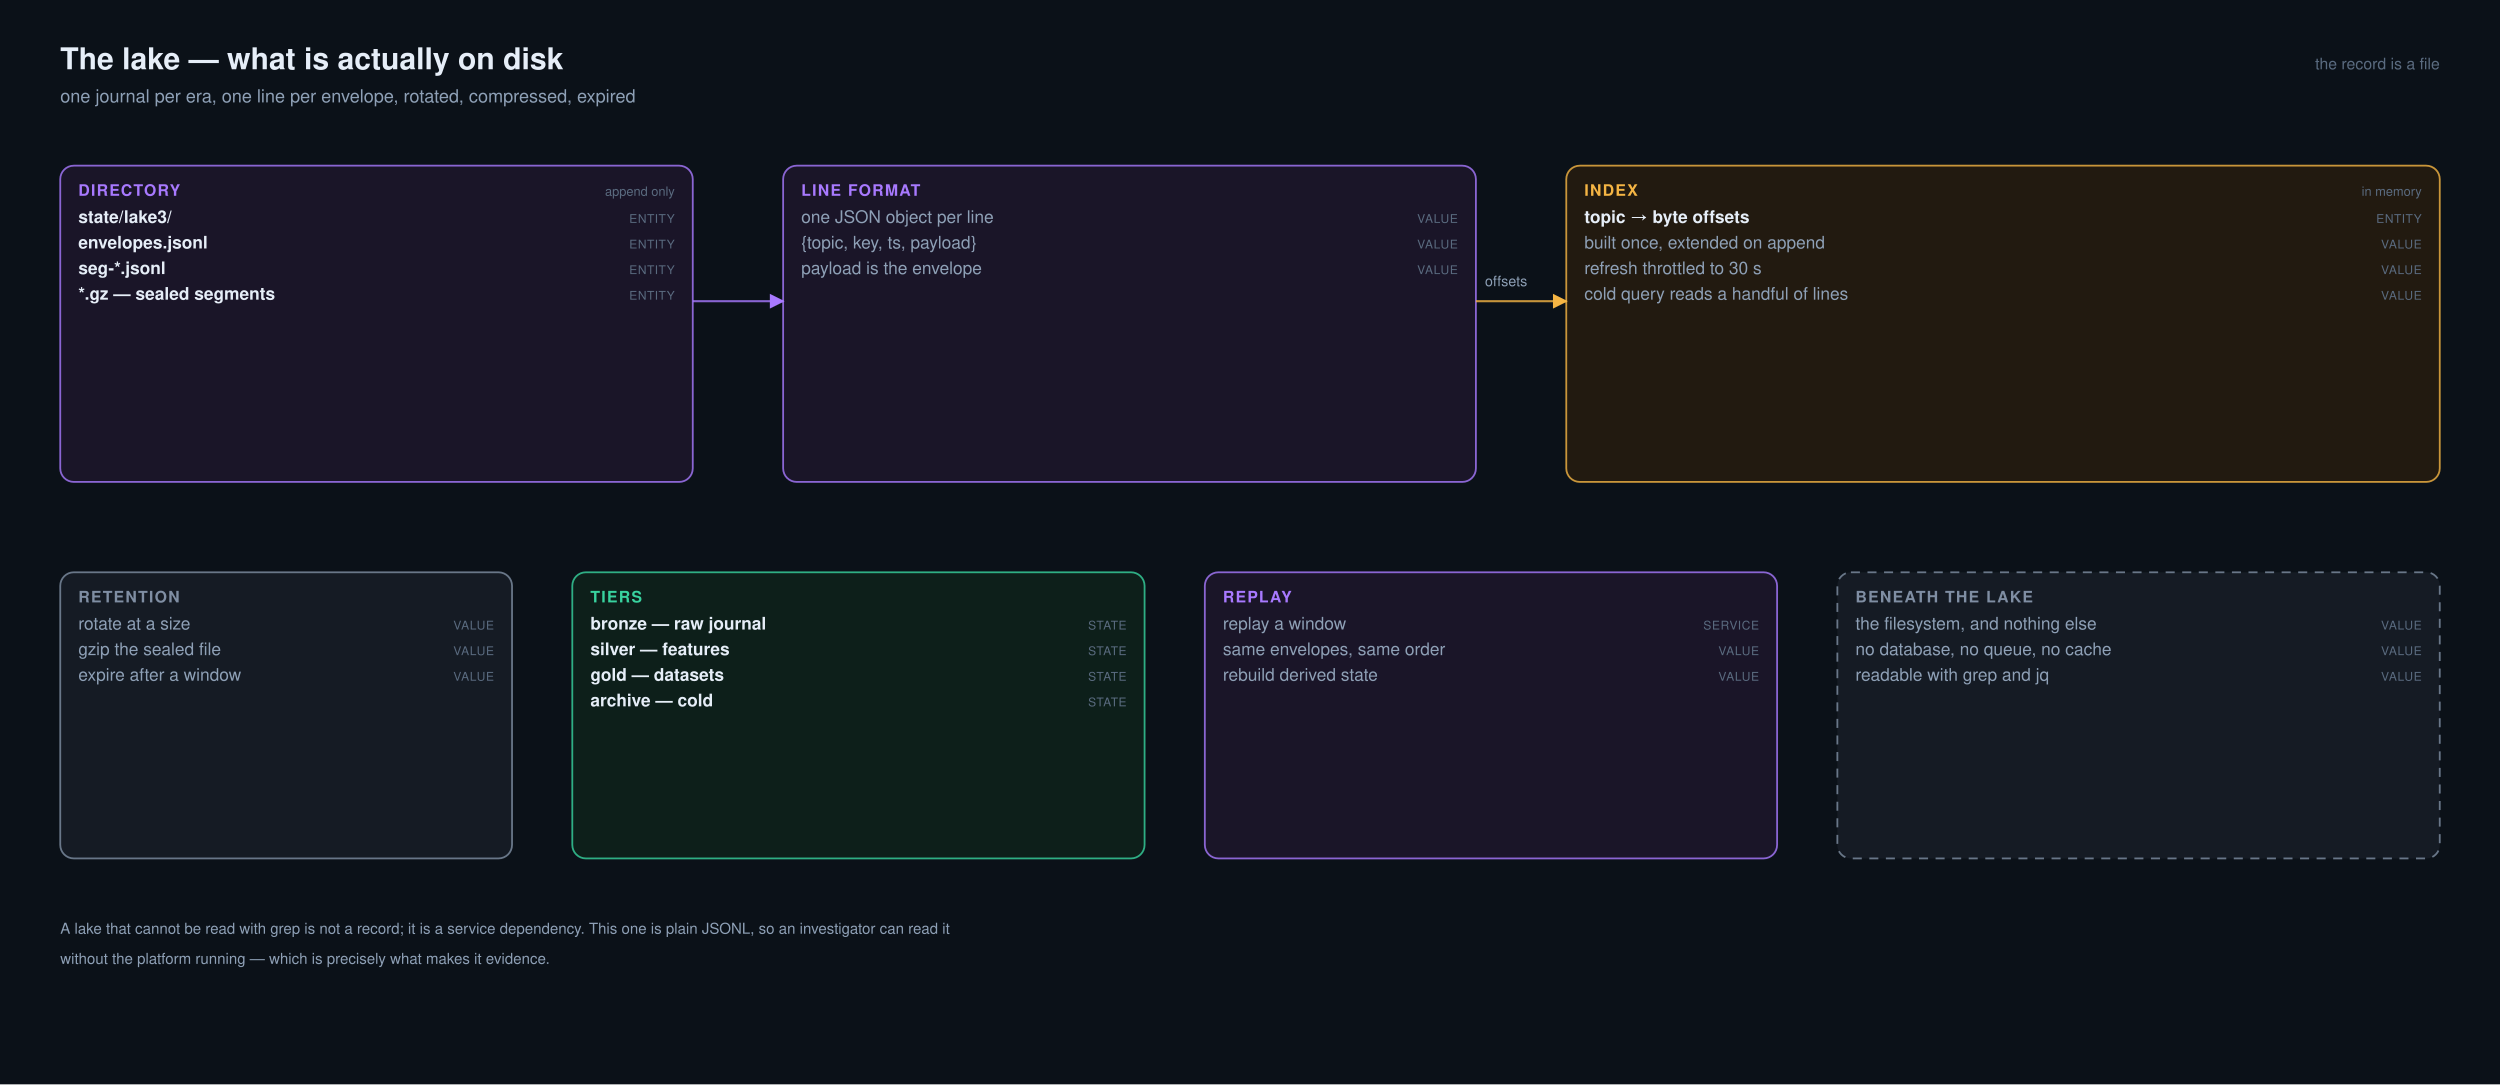
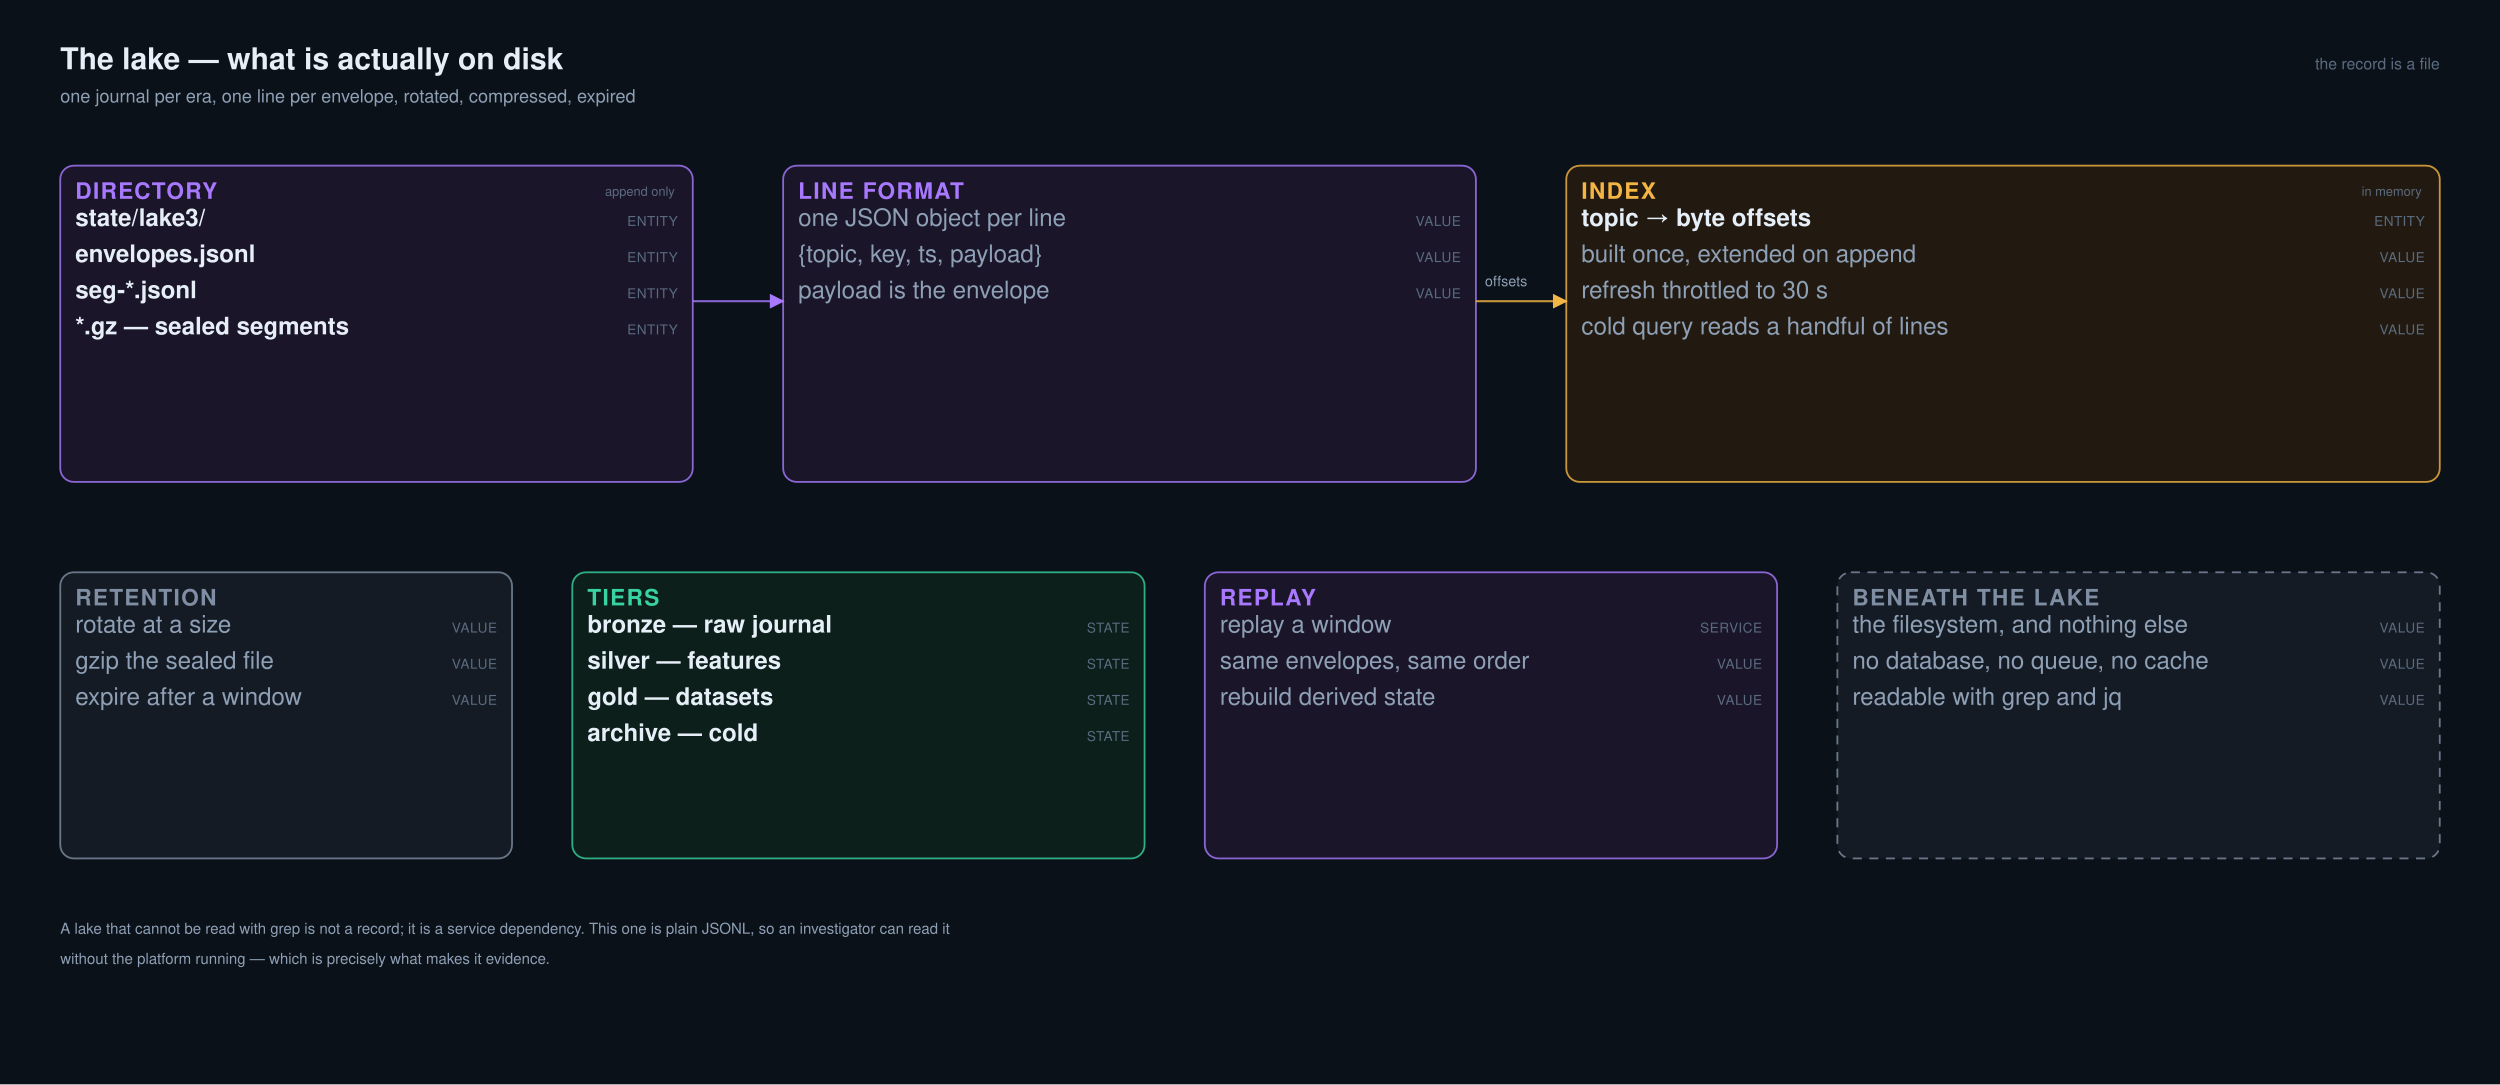
<svg xmlns="http://www.w3.org/2000/svg" width="1660" height="720" viewBox="0 0 1660 720" font-family="-apple-system, BlinkMacSystemFont, Helvetica, Arial, sans-serif">
  <rect width="1660" height="720" fill="#0b1118" />
  <marker id="a-market" viewBox="0 0 10 10" refX="9" refY="5" markerWidth="7" markerHeight="7" orient="auto-start-reverse">
    <path d="M 0 0 L 10 5 L 0 10 z" fill="#4f9bff" />
  </marker>
  <marker id="a-intel" viewBox="0 0 10 10" refX="9" refY="5" markerWidth="7" markerHeight="7" orient="auto-start-reverse">
    <path d="M 0 0 L 10 5 L 0 10 z" fill="#38d39f" />
  </marker>
  <marker id="a-model" viewBox="0 0 10 10" refX="9" refY="5" markerWidth="7" markerHeight="7" orient="auto-start-reverse">
    <path d="M 0 0 L 10 5 L 0 10 z" fill="#f5b544" />
  </marker>
  <marker id="a-risk" viewBox="0 0 10 10" refX="9" refY="5" markerWidth="7" markerHeight="7" orient="auto-start-reverse">
    <path d="M 0 0 L 10 5 L 0 10 z" fill="#ef6b6b" />
  </marker>
  <marker id="a-evidence" viewBox="0 0 10 10" refX="9" refY="5" markerWidth="7" markerHeight="7" orient="auto-start-reverse">
    <path d="M 0 0 L 10 5 L 0 10 z" fill="#a879ff" />
  </marker>
  <marker id="a-control" viewBox="0 0 10 10" refX="9" refY="5" markerWidth="7" markerHeight="7" orient="auto-start-reverse">
    <path d="M 0 0 L 10 5 L 0 10 z" fill="#7f8ea3" />
  </marker>
  <text x="40" y="46" fill="#e6eef8" font-size="20" font-weight="700">The lake — what is actually on disk</text>
  <text x="40" y="68" fill="#8ea0b6" font-size="12">one journal per era, one line per envelope, rotated, compressed, expired</text>
  <text x="1620" y="46" fill="#5a6b80" font-size="10.5" text-anchor="end">the record is a file</text>
  <rect x="40" y="110" width="420" height="210" rx="9" fill="#1a1528" stroke="#a879ff" stroke-opacity="0.8" stroke-width="1.2" />
-   <text x="52" y="130" fill="#a879ff" font-size="10.5" font-weight="700" letter-spacing="0.08em">DIRECTORY</text>
+   <text x="50" y="132" fill="#a879ff" font-size="15.0" font-weight="700" letter-spacing="0.06em">DIRECTORY</text>
  <text x="448" y="130" fill="#5a6b80" font-size="8.5" text-anchor="end">append only</text>
-   <text x="52" y="148" fill="#e6eef8" font-size="11.5" font-weight="600">state/lake3/</text>
-   <text x="448" y="148" fill="#5a6b80" font-size="8" text-anchor="end" letter-spacing="0.05em">ENTITY</text>
-   <text x="52" y="165" fill="#e6eef8" font-size="11.5" font-weight="600">envelopes.jsonl</text>
-   <text x="448" y="165" fill="#5a6b80" font-size="8" text-anchor="end" letter-spacing="0.05em">ENTITY</text>
-   <text x="52" y="182" fill="#e6eef8" font-size="11.5" font-weight="600">seg-*.jsonl</text>
-   <text x="448" y="182" fill="#5a6b80" font-size="8" text-anchor="end" letter-spacing="0.05em">ENTITY</text>
-   <text x="52" y="199" fill="#e6eef8" font-size="11.5" font-weight="600">*.gz — sealed segments</text>
-   <text x="448" y="199" fill="#5a6b80" font-size="8" text-anchor="end" letter-spacing="0.05em">ENTITY</text>
+   <text x="50" y="150" fill="#e6eef8" font-size="16.0" font-weight="600">state/lake3/</text>
+   <text x="450" y="150" fill="#5a6b80" font-size="9" text-anchor="end" letter-spacing="0.04em">ENTITY</text>
+   <text x="50" y="174.0" fill="#e6eef8" font-size="16.0" font-weight="600">envelopes.jsonl</text>
+   <text x="450" y="174.0" fill="#5a6b80" font-size="9" text-anchor="end" letter-spacing="0.04em">ENTITY</text>
+   <text x="50" y="198.0" fill="#e6eef8" font-size="16.0" font-weight="600">seg-*.jsonl</text>
+   <text x="450" y="198.0" fill="#5a6b80" font-size="9" text-anchor="end" letter-spacing="0.04em">ENTITY</text>
+   <text x="50" y="222.0" fill="#e6eef8" font-size="16.0" font-weight="600">*.gz — sealed segments</text>
+   <text x="450" y="222.0" fill="#5a6b80" font-size="9" text-anchor="end" letter-spacing="0.04em">ENTITY</text>
  <rect x="520" y="110" width="460" height="210" rx="9" fill="#1a1528" stroke="#a879ff" stroke-opacity="0.8" stroke-width="1.2" />
-   <text x="532" y="130" fill="#a879ff" font-size="10.5" font-weight="700" letter-spacing="0.08em">LINE FORMAT</text>
-   <text x="532" y="148" fill="#8ea0b6" font-size="11.5" font-weight="400">one JSON object per line</text>
-   <text x="968" y="148" fill="#5a6b80" font-size="8" text-anchor="end" letter-spacing="0.05em">VALUE</text>
-   <text x="532" y="165" fill="#8ea0b6" font-size="11.5" font-weight="400">{topic, key, ts, payload}</text>
-   <text x="968" y="165" fill="#5a6b80" font-size="8" text-anchor="end" letter-spacing="0.05em">VALUE</text>
-   <text x="532" y="182" fill="#8ea0b6" font-size="11.5" font-weight="400">payload is the envelope</text>
-   <text x="968" y="182" fill="#5a6b80" font-size="8" text-anchor="end" letter-spacing="0.05em">VALUE</text>
+   <text x="530" y="132" fill="#a879ff" font-size="15.0" font-weight="700" letter-spacing="0.06em">LINE FORMAT</text>
+   <text x="530" y="150" fill="#8ea0b6" font-size="16.0" font-weight="400">one JSON object per line</text>
+   <text x="970" y="150" fill="#5a6b80" font-size="9" text-anchor="end" letter-spacing="0.04em">VALUE</text>
+   <text x="530" y="174.0" fill="#8ea0b6" font-size="16.0" font-weight="400">{topic, key, ts, payload}</text>
+   <text x="970" y="174.0" fill="#5a6b80" font-size="9" text-anchor="end" letter-spacing="0.04em">VALUE</text>
+   <text x="530" y="198.0" fill="#8ea0b6" font-size="16.0" font-weight="400">payload is the envelope</text>
+   <text x="970" y="198.0" fill="#5a6b80" font-size="9" text-anchor="end" letter-spacing="0.04em">VALUE</text>
  <rect x="1040" y="110" width="580" height="210" rx="9" fill="#221a10" stroke="#f5b544" stroke-opacity="0.8" stroke-width="1.2" />
-   <text x="1052" y="130" fill="#f5b544" font-size="10.5" font-weight="700" letter-spacing="0.08em">INDEX</text>
+   <text x="1050" y="132" fill="#f5b544" font-size="15.0" font-weight="700" letter-spacing="0.06em">INDEX</text>
  <text x="1608" y="130" fill="#5a6b80" font-size="8.5" text-anchor="end">in memory</text>
-   <text x="1052" y="148" fill="#e6eef8" font-size="11.5" font-weight="600">topic → byte offsets</text>
-   <text x="1608" y="148" fill="#5a6b80" font-size="8" text-anchor="end" letter-spacing="0.05em">ENTITY</text>
-   <text x="1052" y="165" fill="#8ea0b6" font-size="11.5" font-weight="400">built once, extended on append</text>
-   <text x="1608" y="165" fill="#5a6b80" font-size="8" text-anchor="end" letter-spacing="0.05em">VALUE</text>
-   <text x="1052" y="182" fill="#8ea0b6" font-size="11.5" font-weight="400">refresh throttled to 30 s</text>
-   <text x="1608" y="182" fill="#5a6b80" font-size="8" text-anchor="end" letter-spacing="0.05em">VALUE</text>
-   <text x="1052" y="199" fill="#8ea0b6" font-size="11.5" font-weight="400">cold query reads a handful of lines</text>
-   <text x="1608" y="199" fill="#5a6b80" font-size="8" text-anchor="end" letter-spacing="0.05em">VALUE</text>
+   <text x="1050" y="150" fill="#e6eef8" font-size="16.0" font-weight="600">topic → byte offsets</text>
+   <text x="1610" y="150" fill="#5a6b80" font-size="9" text-anchor="end" letter-spacing="0.04em">ENTITY</text>
+   <text x="1050" y="174.0" fill="#8ea0b6" font-size="16.0" font-weight="400">built once, extended on append</text>
+   <text x="1610" y="174.0" fill="#5a6b80" font-size="9" text-anchor="end" letter-spacing="0.04em">VALUE</text>
+   <text x="1050" y="198.0" fill="#8ea0b6" font-size="16.0" font-weight="400">refresh throttled to 30 s</text>
+   <text x="1610" y="198.0" fill="#5a6b80" font-size="9" text-anchor="end" letter-spacing="0.04em">VALUE</text>
+   <text x="1050" y="222.0" fill="#8ea0b6" font-size="16.0" font-weight="400">cold query reads a handful of lines</text>
+   <text x="1610" y="222.0" fill="#5a6b80" font-size="9" text-anchor="end" letter-spacing="0.04em">VALUE</text>
  <path d="M 460,200 L 520,200" fill="none" stroke="#a879ff" stroke-opacity="0.8" stroke-width="1.4" marker-end="url(#a-evidence)" />
  <path d="M 980,200 L 1040,200" fill="none" stroke="#f5b544" stroke-opacity="0.8" stroke-width="1.4" marker-end="url(#a-model)" />
  <text x="986" y="190" fill="#8ea0b6" font-size="9.5" text-anchor="start">offsets</text>
  <rect x="40" y="380" width="300" height="190" rx="9" fill="#151b24" stroke="#7f8ea3" stroke-opacity="0.8" stroke-width="1.2" />
-   <text x="52" y="400" fill="#7f8ea3" font-size="10.5" font-weight="700" letter-spacing="0.08em">RETENTION</text>
-   <text x="52" y="418" fill="#8ea0b6" font-size="11.5" font-weight="400">rotate at a size</text>
-   <text x="328" y="418" fill="#5a6b80" font-size="8" text-anchor="end" letter-spacing="0.05em">VALUE</text>
-   <text x="52" y="435" fill="#8ea0b6" font-size="11.5" font-weight="400">gzip the sealed file</text>
-   <text x="328" y="435" fill="#5a6b80" font-size="8" text-anchor="end" letter-spacing="0.05em">VALUE</text>
-   <text x="52" y="452" fill="#8ea0b6" font-size="11.5" font-weight="400">expire after a window</text>
-   <text x="328" y="452" fill="#5a6b80" font-size="8" text-anchor="end" letter-spacing="0.05em">VALUE</text>
+   <text x="50" y="402" fill="#7f8ea3" font-size="15.0" font-weight="700" letter-spacing="0.06em">RETENTION</text>
+   <text x="50" y="420" fill="#8ea0b6" font-size="16.0" font-weight="400">rotate at a size</text>
+   <text x="330" y="420" fill="#5a6b80" font-size="9" text-anchor="end" letter-spacing="0.04em">VALUE</text>
+   <text x="50" y="444.0" fill="#8ea0b6" font-size="16.0" font-weight="400">gzip the sealed file</text>
+   <text x="330" y="444.0" fill="#5a6b80" font-size="9" text-anchor="end" letter-spacing="0.04em">VALUE</text>
+   <text x="50" y="468.0" fill="#8ea0b6" font-size="16.0" font-weight="400">expire after a window</text>
+   <text x="330" y="468.0" fill="#5a6b80" font-size="9" text-anchor="end" letter-spacing="0.04em">VALUE</text>
  <rect x="380" y="380" width="380" height="190" rx="9" fill="#0d1f1a" stroke="#38d39f" stroke-opacity="0.8" stroke-width="1.2" />
-   <text x="392" y="400" fill="#38d39f" font-size="10.5" font-weight="700" letter-spacing="0.08em">TIERS</text>
-   <text x="392" y="418" fill="#e6eef8" font-size="11.5" font-weight="600">bronze — raw journal</text>
-   <text x="748" y="418" fill="#5a6b80" font-size="8" text-anchor="end" letter-spacing="0.05em">STATE</text>
-   <text x="392" y="435" fill="#e6eef8" font-size="11.5" font-weight="600">silver — features</text>
-   <text x="748" y="435" fill="#5a6b80" font-size="8" text-anchor="end" letter-spacing="0.05em">STATE</text>
-   <text x="392" y="452" fill="#e6eef8" font-size="11.5" font-weight="600">gold — datasets</text>
-   <text x="748" y="452" fill="#5a6b80" font-size="8" text-anchor="end" letter-spacing="0.05em">STATE</text>
-   <text x="392" y="469" fill="#e6eef8" font-size="11.5" font-weight="600">archive — cold</text>
-   <text x="748" y="469" fill="#5a6b80" font-size="8" text-anchor="end" letter-spacing="0.05em">STATE</text>
+   <text x="390" y="402" fill="#38d39f" font-size="15.0" font-weight="700" letter-spacing="0.06em">TIERS</text>
+   <text x="390" y="420" fill="#e6eef8" font-size="16.0" font-weight="600">bronze — raw journal</text>
+   <text x="750" y="420" fill="#5a6b80" font-size="9" text-anchor="end" letter-spacing="0.04em">STATE</text>
+   <text x="390" y="444.0" fill="#e6eef8" font-size="16.0" font-weight="600">silver — features</text>
+   <text x="750" y="444.0" fill="#5a6b80" font-size="9" text-anchor="end" letter-spacing="0.04em">STATE</text>
+   <text x="390" y="468.0" fill="#e6eef8" font-size="16.0" font-weight="600">gold — datasets</text>
+   <text x="750" y="468.0" fill="#5a6b80" font-size="9" text-anchor="end" letter-spacing="0.04em">STATE</text>
+   <text x="390" y="492.0" fill="#e6eef8" font-size="16.0" font-weight="600">archive — cold</text>
+   <text x="750" y="492.0" fill="#5a6b80" font-size="9" text-anchor="end" letter-spacing="0.04em">STATE</text>
  <rect x="800" y="380" width="380" height="190" rx="9" fill="#1a1528" stroke="#a879ff" stroke-opacity="0.8" stroke-width="1.2" />
-   <text x="812" y="400" fill="#a879ff" font-size="10.5" font-weight="700" letter-spacing="0.08em">REPLAY</text>
-   <text x="812" y="418" fill="#8ea0b6" font-size="11.5" font-weight="400">replay a window</text>
-   <text x="1168" y="418" fill="#5a6b80" font-size="8" text-anchor="end" letter-spacing="0.05em">SERVICE</text>
-   <text x="812" y="435" fill="#8ea0b6" font-size="11.5" font-weight="400">same envelopes, same order</text>
-   <text x="1168" y="435" fill="#5a6b80" font-size="8" text-anchor="end" letter-spacing="0.05em">VALUE</text>
-   <text x="812" y="452" fill="#8ea0b6" font-size="11.5" font-weight="400">rebuild derived state</text>
-   <text x="1168" y="452" fill="#5a6b80" font-size="8" text-anchor="end" letter-spacing="0.05em">VALUE</text>
+   <text x="810" y="402" fill="#a879ff" font-size="15.0" font-weight="700" letter-spacing="0.06em">REPLAY</text>
+   <text x="810" y="420" fill="#8ea0b6" font-size="16.0" font-weight="400">replay a window</text>
+   <text x="1170" y="420" fill="#5a6b80" font-size="9" text-anchor="end" letter-spacing="0.04em">SERVICE</text>
+   <text x="810" y="444.0" fill="#8ea0b6" font-size="16.0" font-weight="400">same envelopes, same order</text>
+   <text x="1170" y="444.0" fill="#5a6b80" font-size="9" text-anchor="end" letter-spacing="0.04em">VALUE</text>
+   <text x="810" y="468.0" fill="#8ea0b6" font-size="16.0" font-weight="400">rebuild derived state</text>
+   <text x="1170" y="468.0" fill="#5a6b80" font-size="9" text-anchor="end" letter-spacing="0.04em">VALUE</text>
  <rect x="1220" y="380" width="400" height="190" rx="9" fill="#151b24" stroke="#7f8ea3" stroke-opacity="0.8" stroke-width="1.2" stroke-dasharray="6 5" />
-   <text x="1232" y="400" fill="#7f8ea3" font-size="10.5" font-weight="700" letter-spacing="0.08em">BENEATH THE LAKE</text>
-   <text x="1232" y="418" fill="#8ea0b6" font-size="11.5" font-weight="400">the filesystem, and nothing else</text>
-   <text x="1608" y="418" fill="#5a6b80" font-size="8" text-anchor="end" letter-spacing="0.05em">VALUE</text>
-   <text x="1232" y="435" fill="#8ea0b6" font-size="11.5" font-weight="400">no database, no queue, no cache</text>
-   <text x="1608" y="435" fill="#5a6b80" font-size="8" text-anchor="end" letter-spacing="0.05em">VALUE</text>
-   <text x="1232" y="452" fill="#8ea0b6" font-size="11.5" font-weight="400">readable with grep and jq</text>
-   <text x="1608" y="452" fill="#5a6b80" font-size="8" text-anchor="end" letter-spacing="0.05em">VALUE</text>
+   <text x="1230" y="402" fill="#7f8ea3" font-size="15.0" font-weight="700" letter-spacing="0.06em">BENEATH THE LAKE</text>
+   <text x="1230" y="420" fill="#8ea0b6" font-size="16.0" font-weight="400">the filesystem, and nothing else</text>
+   <text x="1610" y="420" fill="#5a6b80" font-size="9" text-anchor="end" letter-spacing="0.04em">VALUE</text>
+   <text x="1230" y="444.0" fill="#8ea0b6" font-size="16.0" font-weight="400">no database, no queue, no cache</text>
+   <text x="1610" y="444.0" fill="#5a6b80" font-size="9" text-anchor="end" letter-spacing="0.04em">VALUE</text>
+   <text x="1230" y="468.0" fill="#8ea0b6" font-size="16.0" font-weight="400">readable with grep and jq</text>
+   <text x="1610" y="468.0" fill="#5a6b80" font-size="9" text-anchor="end" letter-spacing="0.04em">VALUE</text>
  <text x="40" y="620" fill="#8ea0b6" font-size="10" text-anchor="start" font-weight="400">A lake that cannot be read with grep is not a record; it is a service dependency. This one is plain JSONL, so an investigator can read it</text>
  <text x="40" y="640" fill="#8ea0b6" font-size="10" text-anchor="start" font-weight="400">without the platform running — which is precisely what makes it evidence.</text>
</svg>
